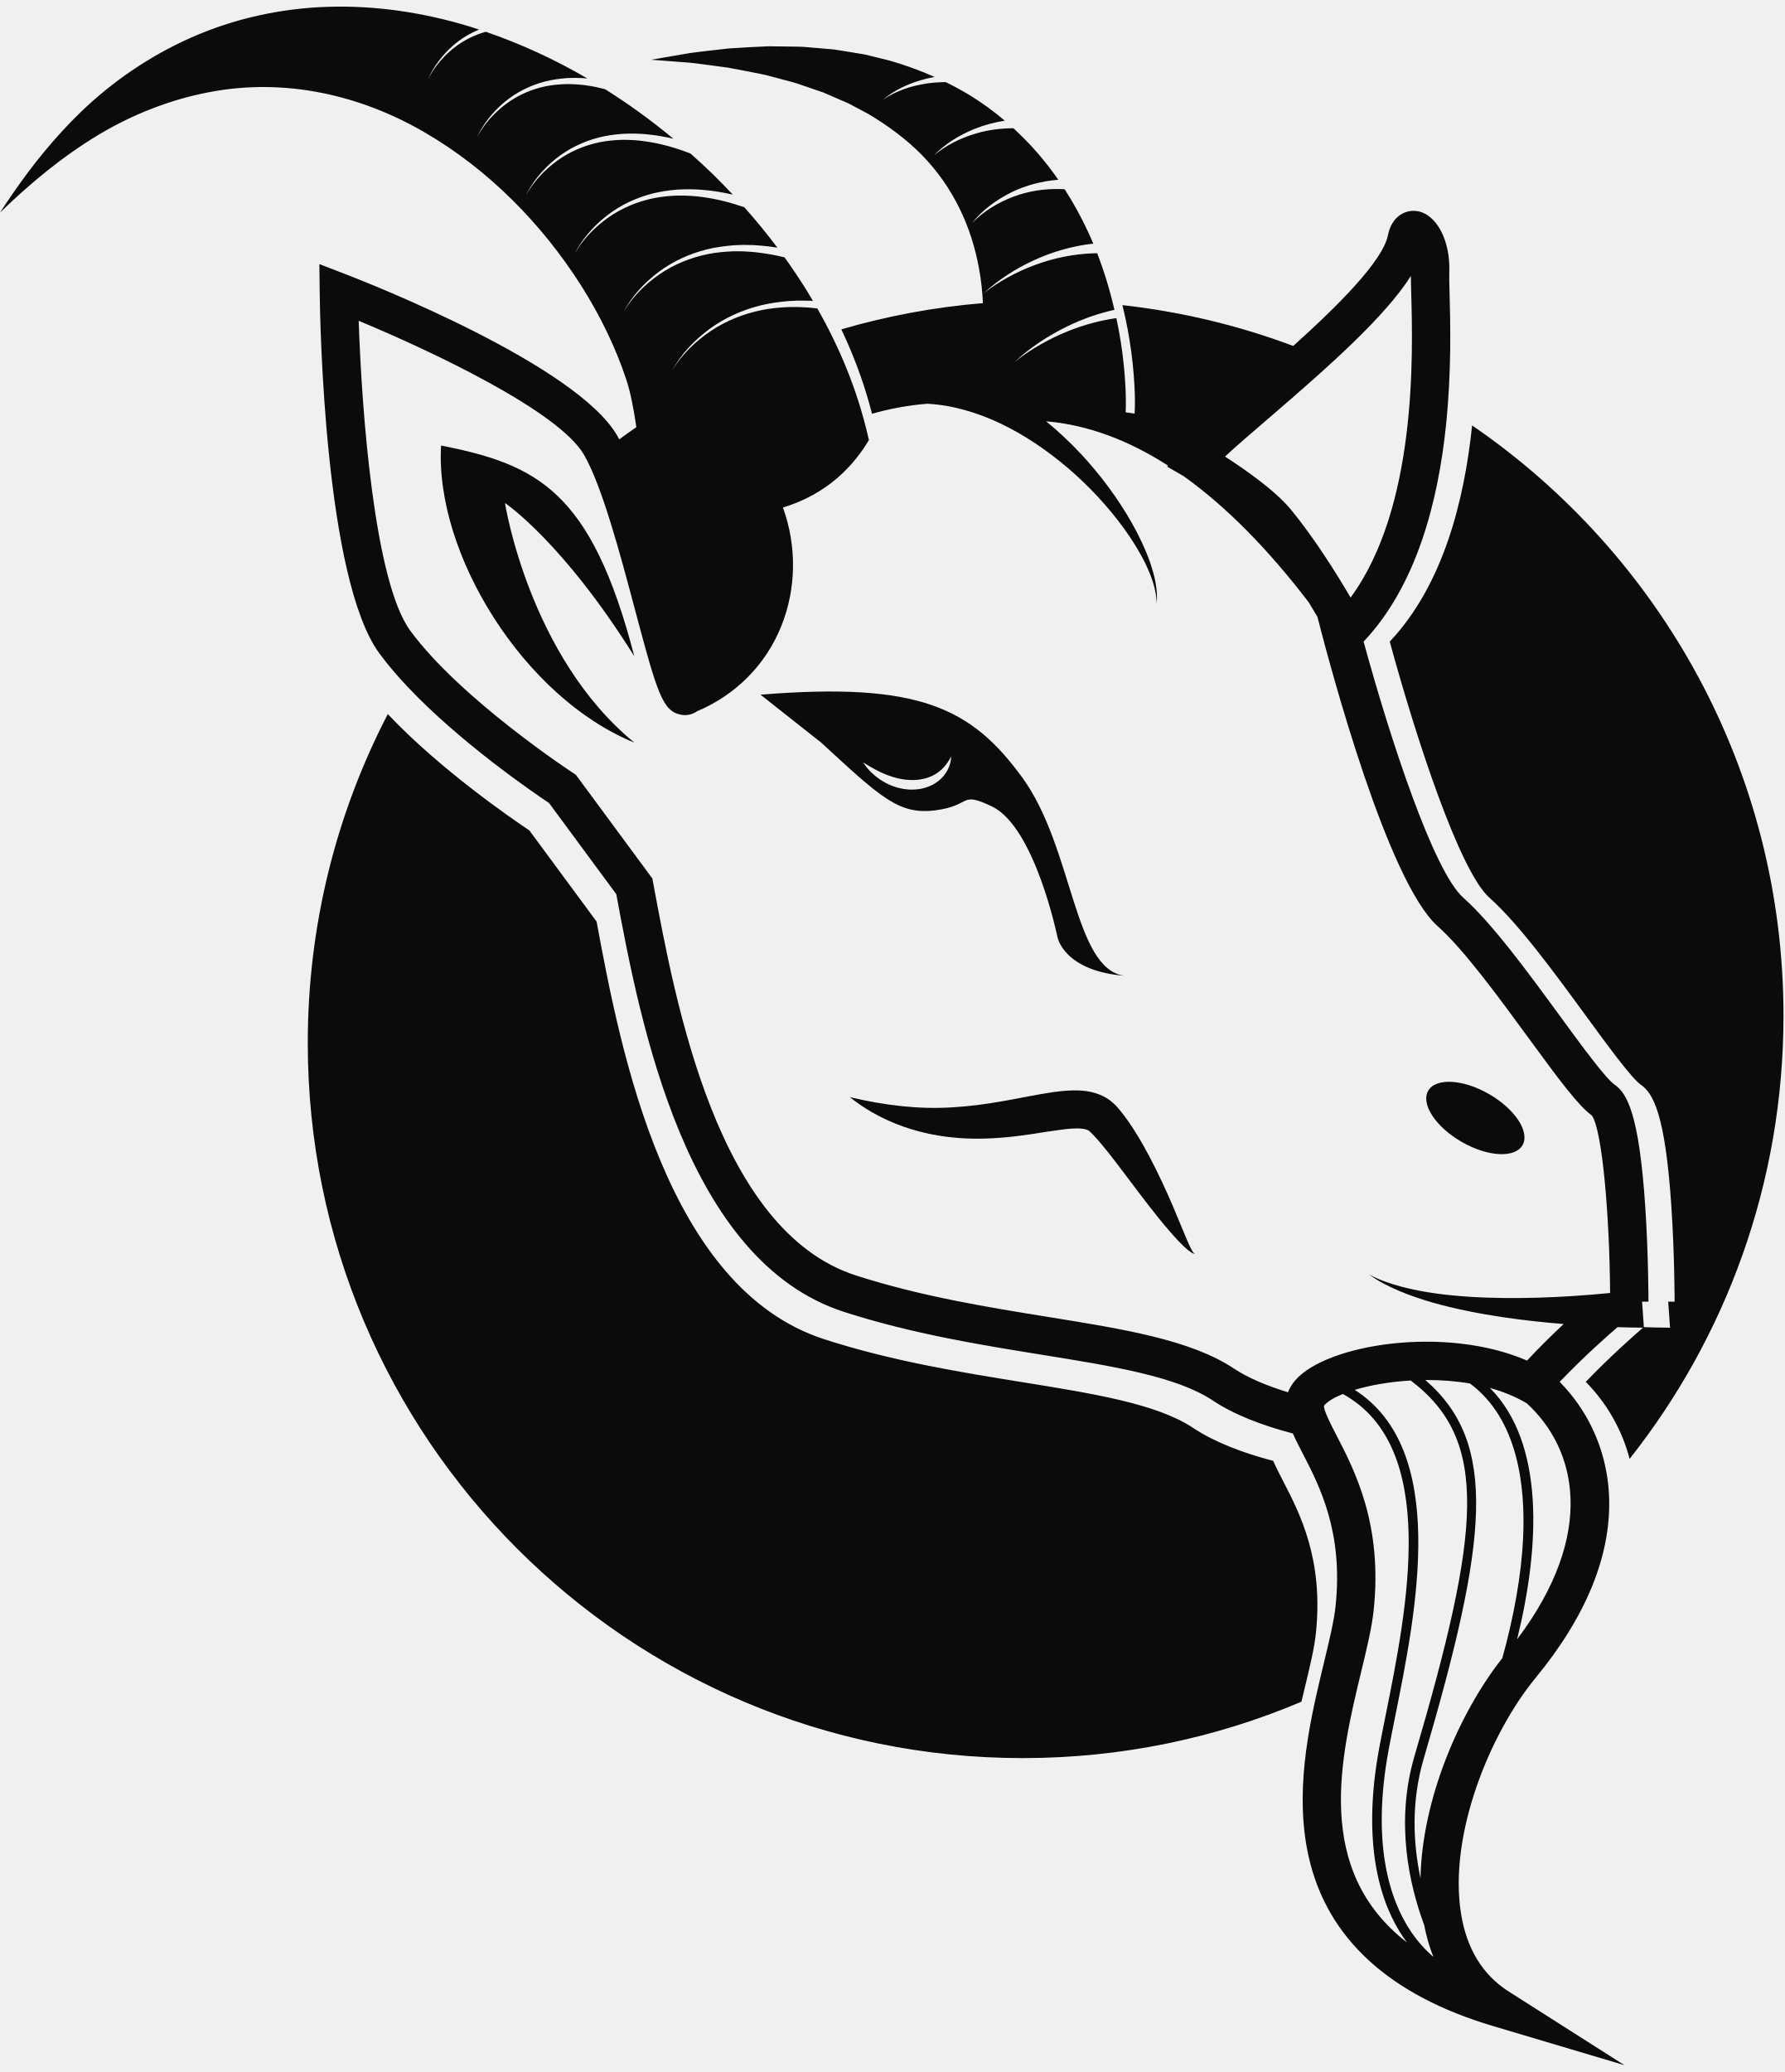
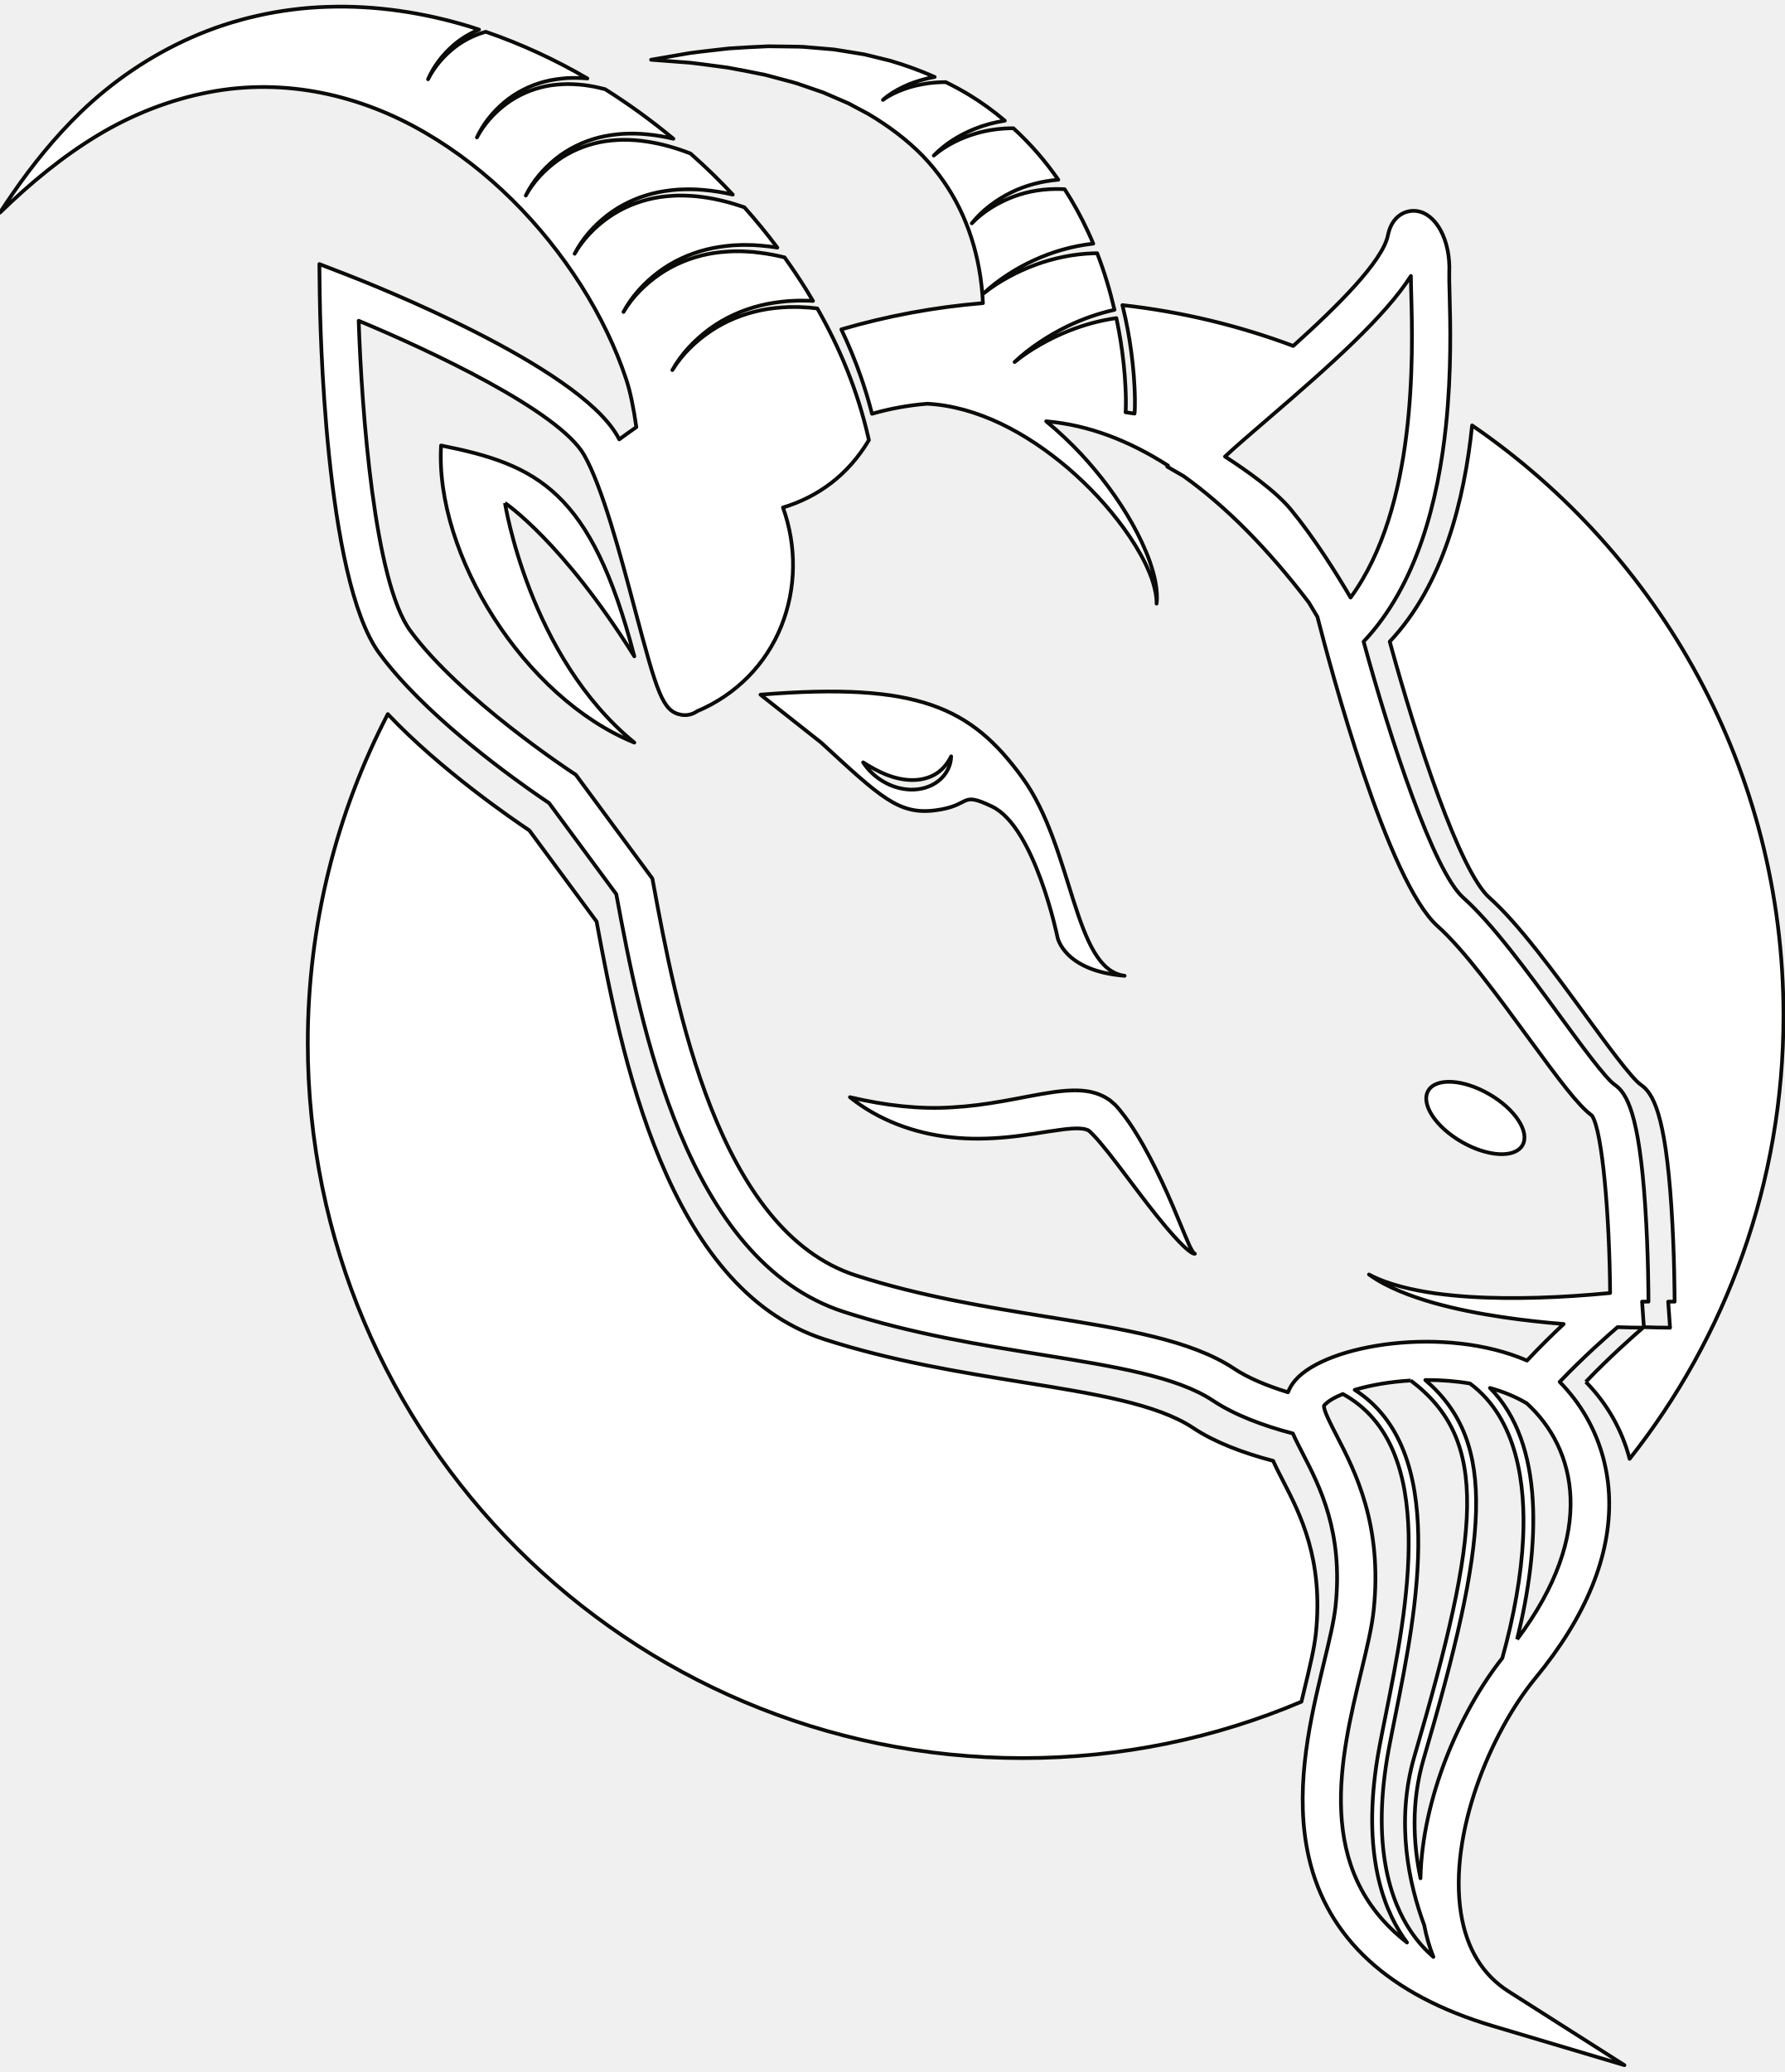
- <svg xmlns="http://www.w3.org/2000/svg" version="1.1" x="0" y="0" width="478" height="555" viewBox="0, 0, 478, 555">
+ <svg xmlns="http://www.w3.org/2000/svg" width="100%" height="100%" viewBox="0 0 478 555" version="1.1" xml:space="preserve" style="fill-rule:evenodd;clip-rule:evenodd;stroke-linejoin:round;stroke-miterlimit:2;">
  <g id="Layer_1">
-     <path d="M299.341,296.588 L300.01,297.376 C301.718,299.472 303.13,301.529 304.418,303.645 C305.725,305.741 306.903,307.865 308.032,310.001 C310.276,314.277 312.29,318.612 314.172,322.994 C315.105,325.19 316.022,327.384 316.923,329.585 C317.381,330.68 317.828,331.782 318.31,332.862 C318.543,333.407 318.785,333.947 319.058,334.465 C319.192,334.727 319.339,334.977 319.498,335.218 C319.661,335.458 319.818,335.711 320.104,335.818 C319.789,335.857 319.477,335.679 319.209,335.529 C318.941,335.363 318.686,335.175 318.443,334.982 C317.955,334.593 317.494,334.179 317.043,333.759 C316.156,332.907 315.314,332.022 314.505,331.118 C312.875,329.317 311.35,327.455 309.845,325.591 C306.854,321.855 304.031,318.046 301.211,314.32 C299.805,312.457 298.396,310.615 296.994,308.827 C295.568,307.066 294.166,305.302 292.734,303.851 L292.205,303.33 L291.948,303.083 L291.821,302.96 L291.754,302.92 L291.56,302.776 L291.319,302.667 C290.961,302.535 290.476,302.36 289.7,302.316 C288.208,302.143 286.081,302.342 283.931,302.643 C281.748,302.913 279.443,303.315 277.091,303.673 C274.729,304.003 272.325,304.376 269.872,304.593 C264.978,305.066 259.939,305.191 254.948,304.646 C244.968,303.628 235.25,299.988 227.69,293.888 C237.144,296.105 246.213,297.185 255.176,296.602 C259.653,296.355 264.091,295.752 268.577,294.964 C273.081,294.194 277.576,293.186 282.575,292.468 C283.2,292.38 283.837,292.309 284.5,292.252 C285.144,292.182 285.821,292.138 286.513,292.108 C287.881,292.038 289.359,292.044 290.96,292.252 C292.54,292.457 294.361,292.969 296.097,293.929 C296.528,294.192 296.96,294.455 297.372,294.747 C297.767,295.07 298.155,295.406 298.531,295.75 L298.799,296 L298.981,296.197 C299.102,296.327 299.23,296.457 299.341,296.588 M135.276,134.731 C135.276,134.731 141.693,175.804 169.931,198.908 C140.409,186.928 116.45,148.421 118.162,119.329 C143.832,124.462 158.379,131.309 169.931,175.804 C150.678,145 135.276,134.731 135.276,134.731 M251.354,209.215 C249.255,210.874 246.515,211.578 243.913,211.5 C241.294,211.423 238.759,210.616 236.587,209.315 C234.404,208.03 232.547,206.271 231.219,204.203 C233.307,205.517 235.34,206.672 237.468,207.517 C239.597,208.339 241.795,208.873 243.986,208.934 C246.174,209 248.338,208.584 250.243,207.559 C252.144,206.527 253.72,204.816 254.804,202.598 C254.775,205.063 253.479,207.606 251.354,209.215 M273.896,208.319 C260.206,189.495 246.087,182.649 203.731,186.073 L219.988,198.908 C235.926,213.562 240.777,218.329 250.617,217.045 C260.458,215.762 256.948,211.817 265.742,216.021 C277.266,221.53 283.31,251.104 283.31,251.104 C283.31,251.104 285.021,260.088 301.277,261.373 C287.588,259.662 287.588,227.146 273.896,208.319 M382.607,292.167 C384.646,288.637 391.952,289.041 398.927,293.068 C405.901,297.094 409.903,303.22 407.865,306.75 C405.827,310.281 398.521,309.877 391.546,305.85 C384.571,301.824 380.569,295.698 382.607,292.167 M349.415,452.614 C349.162,453.663 348.905,454.733 348.646,455.816 C325.7,465.54 300.468,470.919 273.978,470.919 C168.2,470.919 82.45,385.169 82.45,279.391 C82.45,247.617 90.196,217.655 103.89,191.275 C118.024,206.251 137.58,219.609 141.808,222.429 L159.82,246.845 C166.294,281.782 178.452,345.061 220.835,358.734 C239.042,364.607 257.501,367.583 273.788,370.208 C293.21,373.338 309.983,376.043 319.679,382.506 C325.38,386.306 333.046,389.203 341.074,391.3 C341.833,393.027 342.74,394.783 343.661,396.564 C348.281,405.494 354.608,417.723 352.505,437.59 C352.087,441.542 350.849,446.671 349.415,452.614 M406.417,439.112 C412.509,414.441 413.915,386.623 399.143,371.774 C402.661,372.751 406.01,374.097 409.013,375.895 C422.193,387.898 427.938,410.499 406.417,439.112 M364.675,447.689 C366.193,441.396 367.505,435.96 367.994,431.339 C370.422,408.409 362.982,394.029 358.06,384.511 C356.55,381.592 354.48,377.593 354.702,376.512 L354.774,376.418 C355.696,375.363 357.429,374.325 359.74,373.389 C385.639,387.629 376.987,430.715 371.216,459.397 C370.605,462.428 370.032,465.279 369.542,467.891 C364.487,494.842 370.22,510.509 375.918,518.907 C376.251,519.397 376.589,519.86 376.927,520.314 C351.855,500.841 359.086,470.852 364.675,447.689 M377.922,369.78 C399.198,385.858 396.605,410.11 378.913,470.435 C373.725,488.128 377.546,504.903 381.534,515.656 C382.107,518.667 382.93,521.51 383.994,524.173 C382.049,522.5 379.923,520.267 377.938,517.312 C372.571,509.318 367.194,494.335 372.065,468.365 C372.553,465.761 373.125,462.922 373.732,459.904 C379.514,431.181 388.109,388.383 362.917,372.282 C367.04,371.04 372.272,370.111 377.922,369.78 M382.375,369.646 C386.148,369.646 390.019,369.936 393.797,370.584 C406.604,380.059 408.702,397.975 408.027,412.042 C407.561,421.781 405.598,432.892 402.461,444.136 C390.958,458.697 380.964,481.875 380.537,503.102 C378.594,493.883 377.984,482.724 381.376,471.159 C398.499,412.775 401.539,386.592 381.828,369.655 C382.011,369.653 382.191,369.646 382.375,369.646 M345.828,136.497 C341.646,131.417 333.592,125.785 328.168,122.292 C331.218,119.456 335.536,115.749 339.767,112.119 C356.478,97.774 371.08,84.748 377.966,73.925 C377.966,75.183 378.01,76.801 378.063,78.817 C378.498,94.947 379.598,135.857 361.813,160.059 C358.145,153.798 352.163,144.191 345.828,136.497 M424.821,370.143 C430.536,375.955 434.535,383.016 436.56,390.767 C462.37,358.132 477.782,316.897 477.782,272.059 C477.782,206.396 444.733,148.46 394.368,113.954 C392.287,133.952 386.667,156.642 372.299,171.86 C379.546,198.388 391.071,233.384 398.974,240.425 C406.801,247.397 416.323,260.421 424.725,271.914 C430.536,279.862 437.123,288.872 439.537,290.528 C442.825,292.785 446.096,298.296 447.745,323.128 C448.602,336.036 448.611,348.143 448.611,348.653 L446.9,348.653 L447.391,355.631 C445.026,355.621 442.698,355.564 440.381,355.486 L439.9,348.653 L441.611,348.653 C441.611,348.143 441.602,336.036 440.745,323.128 C439.096,298.296 435.825,292.785 432.537,290.528 C430.123,288.872 423.536,279.862 417.725,271.914 C409.323,260.421 399.801,247.397 391.974,240.425 C384.071,233.384 372.546,198.388 365.299,171.86 C379.667,156.642 385.287,133.952 387.368,113.954 C388.883,99.41 388.537,86.293 388.328,78.54 C388.26,76.005 388.206,74.002 388.249,73.004 C388.623,64.404 384.755,57.164 379.442,56.52 C376.359,56.152 372.818,58.008 371.819,63.003 C370.428,69.961 358.287,82.028 346.446,92.662 C331.946,87.227 316.611,83.504 300.686,81.731 C300.973,82.908 301.249,84.087 301.503,85.271 C302.357,89.27 303.012,93.307 303.438,97.417 C303.663,99.475 303.828,101.542 303.929,103.67 C303.993,104.719 304.008,105.824 304.035,106.914 L304.034,108.415 L304.033,108.63 C304.036,108.903 304.017,109.262 304.009,109.573 L303.991,110.057 L303.933,110.783 L301.536,110.429 L301.565,110.057 L301.583,109.573 C301.592,109.262 301.61,108.903 301.608,108.63 L301.61,106.914 C301.583,105.824 301.568,104.719 301.504,103.67 C301.403,101.542 301.236,99.475 301.012,97.417 C300.586,93.307 299.933,89.27 299.077,85.271 L299.063,85.205 C294.8,85.822 290.584,86.936 286.538,88.54 C283.907,89.57 281.345,90.797 278.875,92.2 C276.407,93.602 274.011,95.159 271.806,96.973 C273.87,94.998 276.157,93.253 278.538,91.653 C280.922,90.054 283.422,88.616 286.022,87.365 C289.994,85.435 294.209,83.962 298.56,82.986 C297.359,77.845 295.845,72.771 293.923,67.83 C293.533,67.837 293.143,67.838 292.752,67.857 C287.561,68.046 282.37,69.1 277.426,70.917 C274.952,71.824 272.533,72.907 270.21,74.181 C267.888,75.454 265.629,76.873 263.56,78.555 C265.487,76.711 267.641,75.102 269.88,73.629 C272.121,72.156 274.485,70.859 276.936,69.731 C281.833,67.47 287.112,65.936 292.546,65.298 C292.657,65.285 292.769,65.276 292.879,65.264 C292.414,64.161 291.934,63.063 291.425,61.975 C289.62,58.086 287.544,54.307 285.216,50.692 C284.919,50.675 284.622,50.651 284.325,50.644 C279.997,50.502 275.599,51.13 271.473,52.688 C267.369,54.253 263.449,56.585 260.332,59.824 C263.133,56.296 266.872,53.535 270.966,51.508 C274.849,49.602 279.143,48.505 283.51,48.144 C281.839,45.74 280.055,43.417 278.146,41.206 C276.056,38.784 273.826,36.494 271.486,34.35 C268.143,34.356 264.782,34.781 261.528,35.73 C257.437,36.922 253.473,38.845 250.153,41.664 C253.185,38.526 257.006,36.166 261.107,34.518 C263.692,33.477 266.41,32.756 269.188,32.325 C266.183,29.776 263.014,27.471 259.713,25.458 C257.634,24.196 255.514,23.056 253.368,22.003 C251.693,22.004 250.018,22.109 248.351,22.352 C246.276,22.687 244.191,23.114 242.205,23.863 C240.214,24.58 238.26,25.488 236.531,26.759 C238.127,25.319 240.006,24.202 241.958,23.271 C243.906,22.305 245.992,21.651 248.104,21.092 C248.859,20.904 249.623,20.75 250.391,20.614 C246.448,18.866 242.436,17.423 238.416,16.251 L232.945,14.902 L231.586,14.575 L230.211,14.348 L227.469,13.9 L224.743,13.461 L223.385,13.248 L222.017,13.129 L216.579,12.668 C214.78,12.464 212.97,12.503 211.174,12.466 L207.739,12.423 L205.807,12.399 C202.238,12.566 198.695,12.729 195.184,12.984 C191.673,13.401 188.183,13.748 184.724,14.227 L174.423,16.004 L184.785,16.792 C188.218,17.171 191.627,17.681 195.01,18.116 C198.382,18.712 201.72,19.395 205.026,20.062 L209.911,21.362 C211.528,21.806 213.157,22.171 214.718,22.767 L219.412,24.383 L220.577,24.785 L221.708,25.271 L223.957,26.246 L226.191,27.211 L227.302,27.69 L228.369,28.259 L232.594,30.51 C238.049,33.74 242.993,37.453 247.145,41.7 C255.425,50.267 260.269,60.794 262.276,71.94 C262.842,74.977 263.171,78.078 263.319,81.195 C250.258,82.272 237.57,84.66 225.383,88.226 C227.321,92.294 229.088,96.54 230.637,100.982 C231.745,104.16 232.738,107.442 233.603,110.834 C238.195,109.514 243.187,108.563 248.407,108.145 C254.991,108.484 261.688,110.437 268.017,113.432 C274.45,116.498 280.508,120.623 286.088,125.36 C291.646,130.132 296.736,135.548 301.093,141.537 C303.261,144.535 305.24,147.684 306.876,151.017 C307.65,152.695 308.417,154.399 308.934,156.184 C309.461,157.959 309.871,159.798 309.836,161.686 C310.086,159.813 309.888,157.899 309.557,156.033 C309.237,154.151 308.658,152.335 308.062,150.524 C306.782,146.935 305.126,143.481 303.256,140.153 C299.492,133.505 294.891,127.318 289.647,121.661 C286.727,118.546 283.601,115.588 280.259,112.847 L280.718,112.89 C291.461,113.887 302.206,117.846 312.893,124.703 L312.688,124.995 L317.059,127.523 C328.347,135.577 339.56,146.878 350.628,161.378 C351.467,162.751 352.234,164.04 352.921,165.209 C356.426,178.919 371.675,236.094 385.144,248.092 C392.156,254.338 401.336,266.896 409.436,277.974 C417.807,289.423 422.802,296.138 426.457,298.802 C429.274,302.798 431.196,325.981 431.335,346.339 C428.027,346.663 424.694,346.932 421.387,347.149 C415.239,347.545 409.076,347.745 402.915,347.684 C396.755,347.615 390.593,347.28 384.486,346.439 C381.439,346 378.406,345.434 375.422,344.647 C372.441,343.855 369.496,342.845 366.739,341.379 C369.271,343.211 372.102,344.643 375.006,345.861 C377.916,347.076 380.918,348.076 383.954,348.95 C390.038,350.661 396.257,351.868 402.503,352.801 C407.942,353.608 413.41,354.204 418.891,354.651 C415.903,357.451 412.464,360.817 409.075,364.439 C387.196,354.951 355.465,360.023 347.042,369.662 C346.109,370.729 345.466,371.821 345.044,372.932 C339.175,371.135 334.18,368.981 330.652,366.629 C319.1,358.927 301.306,356.058 280.701,352.737 C264.776,350.169 246.727,347.259 229.266,341.627 C192.239,329.683 181.011,269.052 174.979,236.479 L174.764,235.317 L154.26,207.522 L153.485,207.016 C153.184,206.819 123.306,187.206 109.894,168.917 C100.284,155.813 96.883,110.042 96.092,85.925 C115.391,93.949 149.764,110.108 156.488,121.876 C161.356,130.395 166.203,148.619 170.096,163.262 C176.065,185.707 177.5,190.491 182.417,191.445 C183.947,191.741 185.497,191.39 186.758,190.509 C197.168,186.107 205.159,178.031 209.314,167.682 C213.354,157.621 213.469,146.244 209.748,135.943 C219.202,133.077 227.204,127.222 232.776,117.875 C232.728,117.657 232.674,117.443 232.624,117.227 C229.662,104.252 224.789,92.887 218.963,82.631 C218.849,82.618 218.735,82.601 218.62,82.587 L216.796,82.393 L214.966,82.292 C213.744,82.197 212.523,82.252 211.299,82.245 C208.859,82.35 206.414,82.574 204.014,83.066 C199.221,84.046 194.57,85.881 190.466,88.626 C186.384,91.373 182.716,94.878 180.122,99.129 C182.532,94.767 186.07,91.068 190.099,88.1 C194.15,85.13 198.835,83.037 203.733,81.813 C206.186,81.201 208.697,80.859 211.217,80.643 C212.478,80.594 213.744,80.484 215.008,80.526 L216.905,80.55 L217.791,80.606 C217.223,79.642 216.65,78.682 216.067,77.735 C214.186,74.708 212.218,71.782 210.178,68.94 C207.957,68.393 205.709,67.965 203.44,67.688 L201.709,67.489 L199.971,67.38 C198.811,67.281 197.652,67.327 196.489,67.313 C194.171,67.401 191.849,67.608 189.568,68.074 C185.015,69.006 180.605,70.781 176.732,73.433 C172.88,76.083 169.443,79.472 167.032,83.548 C169.258,79.364 172.561,75.786 176.36,72.911 C180.176,70.034 184.623,67.998 189.286,66.822 C191.621,66.234 194.012,65.91 196.413,65.71 C197.615,65.668 198.82,65.568 200.024,65.616 L201.831,65.647 L203.633,65.773 C205.179,65.892 206.717,66.083 208.247,66.326 C205.43,62.564 202.476,58.967 199.406,55.518 C195.779,54.263 192.056,53.292 188.259,52.79 C186.08,52.466 183.879,52.378 181.678,52.381 C179.482,52.452 177.282,52.644 175.122,53.083 C170.809,53.966 166.638,55.682 162.999,58.241 C159.376,60.797 156.172,64.067 153.942,67.967 C155.985,63.962 159.052,60.505 162.619,57.724 C166.202,54.939 170.409,52.959 174.838,51.831 C177.055,51.269 179.328,50.959 181.61,50.779 C183.893,50.665 186.191,50.649 188.468,50.876 C191.11,51.099 193.727,51.534 196.306,52.126 C194.576,50.284 192.823,48.472 191.028,46.714 C189.058,44.803 187.041,42.946 184.994,41.127 C181.145,39.63 177.156,38.476 173.077,37.893 C171.023,37.564 168.945,37.461 166.867,37.45 C164.793,37.502 162.716,37.679 160.674,38.09 C156.602,38.926 152.672,40.583 149.266,43.05 C145.874,45.515 142.903,48.665 140.852,52.387 C142.714,48.563 145.544,45.229 148.878,42.54 C152.225,39.848 156.195,37.921 160.388,36.839 C162.489,36.304 164.643,36.009 166.807,35.847 C168.971,35.747 171.149,35.748 173.305,35.98 C175.696,36.201 178.063,36.612 180.396,37.163 C174.573,32.327 168.463,27.892 162.103,23.894 C160.713,23.533 159.313,23.214 157.895,22.994 C155.965,22.662 154.01,22.542 152.055,22.519 C150.103,22.554 148.148,22.713 146.226,23.1 C142.395,23.888 138.705,25.488 135.534,27.864 C132.373,30.234 129.635,33.265 127.762,36.807 C129.445,33.167 132.036,29.956 135.137,27.359 C138.247,24.758 141.977,22.885 145.938,21.849 C147.922,21.338 149.959,21.06 152.004,20.915 C153.785,20.839 155.576,20.854 157.353,21.013 C148.701,15.977 139.612,11.757 130.136,8.513 C127.141,9.349 124.287,10.746 121.802,12.679 C118.873,14.958 116.369,17.866 114.673,21.226 C116.177,17.771 118.529,14.687 121.395,12.183 C123.44,10.396 125.8,8.965 128.335,7.926 C127.452,7.638 126.574,7.338 125.685,7.066 C113.433,3.353 100.574,1.41 87.829,1.827 C75.094,2.214 62.557,5.045 51.3,10.026 C40.034,15.013 30.008,21.925 21.575,30.075 C14.662,36.771 8.725,44.148 3.425,51.831 C2.257,53.525 1.108,55.229 0,56.951 C8.142,49.02 16.849,41.863 26.252,36.192 C35.654,30.53 45.812,26.632 56.001,24.694 C76.497,20.735 96.787,25.552 113.834,35.5 C130.952,45.438 145.271,60.132 155.654,76.443 C160.829,84.602 165.001,93.223 167.805,101.755 C168.894,105.045 169.793,109.63 170.47,114.42 C168.927,115.486 167.4,116.575 165.89,117.686 C165.728,117.384 165.567,117.067 165.404,116.782 C154.543,97.775 98.932,75.897 92.627,73.465 L85.559,70.739 L85.646,78.315 C85.735,86.103 86.944,154.984 101.614,174.99 C103.816,177.992 106.389,180.998 109.168,183.942 C123.301,198.918 142.858,212.275 147.087,215.096 L165.098,239.511 C171.572,274.449 183.731,337.729 226.113,351.401 C244.319,357.273 262.778,360.249 279.066,362.875 C298.487,366.005 315.262,368.709 324.957,375.172 C330.657,378.973 338.324,381.87 346.353,383.967 C347.111,385.693 348.018,387.45 348.939,389.231 C353.56,398.161 359.887,410.39 357.783,430.257 C357.365,434.209 356.127,439.338 354.693,445.281 C354.44,446.33 354.183,447.4 353.925,448.483 C350.446,463.054 346.769,480.572 350.617,497.477 C355.563,519.206 372.153,534.415 399.93,542.68 L435.174,553.17 L404.151,533.428 C397.184,528.996 392.89,521.959 391.388,512.517 C388.027,491.404 399.164,464.272 411.349,449.462 C424.896,433 431.532,416.791 431.074,401.287 C430.968,397.678 430.446,394.16 429.56,390.767 C427.535,383.016 423.536,375.955 417.821,370.143 C424.377,363.292 430.994,357.487 433.324,355.485 C435.583,355.559 437.854,355.615 440.157,355.628 C437.699,357.747 431.236,363.44 424.821,370.143" fill="#0B0B09" />
+     <path d="M299.341,296.588L300.01,297.376C301.718,299.472 303.13,301.529 304.418,303.645C305.725,305.741 306.903,307.865 308.032,310.001C310.276,314.277 312.29,318.612 314.172,322.994C315.105,325.19 316.022,327.384 316.923,329.585C317.381,330.68 317.828,331.782 318.31,332.862C318.543,333.407 318.785,333.947 319.058,334.465C319.192,334.727 319.339,334.977 319.498,335.218C319.661,335.458 319.818,335.711 320.104,335.818C319.789,335.857 319.477,335.679 319.209,335.529C318.941,335.363 318.686,335.175 318.443,334.982C317.955,334.593 317.494,334.179 317.043,333.759C316.156,332.907 315.314,332.022 314.505,331.118C312.875,329.317 311.35,327.455 309.845,325.591C306.854,321.855 304.031,318.046 301.211,314.32C299.805,312.457 298.396,310.615 296.994,308.827C295.568,307.066 294.166,305.302 292.734,303.851L292.205,303.33L291.948,303.083L291.821,302.96L291.754,302.92L291.56,302.776L291.319,302.667C290.961,302.535 290.476,302.36 289.7,302.316C288.208,302.143 286.081,302.342 283.931,302.643C281.748,302.913 279.443,303.315 277.091,303.673C274.729,304.003 272.325,304.376 269.872,304.593C264.978,305.066 259.939,305.191 254.948,304.646C244.968,303.628 235.25,299.988 227.69,293.888C237.144,296.105 246.213,297.185 255.176,296.602C259.653,296.355 264.091,295.752 268.577,294.964C273.081,294.194 277.576,293.186 282.575,292.468C283.2,292.38 283.837,292.309 284.5,292.252C285.144,292.182 285.821,292.138 286.513,292.108C287.881,292.038 289.359,292.044 290.96,292.252C292.54,292.457 294.361,292.969 296.097,293.929C296.528,294.192 296.96,294.455 297.372,294.747C297.767,295.07 298.155,295.406 298.531,295.75L298.799,296L298.981,296.197C299.102,296.327 299.23,296.457 299.341,296.588M135.276,134.731C135.276,134.731 141.693,175.804 169.931,198.908C140.409,186.928 116.45,148.421 118.162,119.329C143.832,124.462 158.379,131.309 169.931,175.804C150.678,145 135.276,134.731 135.276,134.731M251.354,209.215C249.255,210.874 246.515,211.578 243.913,211.5C241.294,211.423 238.759,210.616 236.587,209.315C234.404,208.03 232.547,206.271 231.219,204.203C233.307,205.517 235.34,206.672 237.468,207.517C239.597,208.339 241.795,208.873 243.986,208.934C246.174,209 248.338,208.584 250.243,207.559C252.144,206.527 253.72,204.816 254.804,202.598C254.775,205.063 253.479,207.606 251.354,209.215M273.896,208.319C260.206,189.495 246.087,182.649 203.731,186.073L219.988,198.908C235.926,213.562 240.777,218.329 250.617,217.045C260.458,215.762 256.948,211.817 265.742,216.021C277.266,221.53 283.31,251.104 283.31,251.104C283.31,251.104 285.021,260.088 301.277,261.373C287.588,259.662 287.588,227.146 273.896,208.319M382.607,292.167C384.646,288.637 391.952,289.041 398.927,293.068C405.901,297.094 409.903,303.22 407.865,306.75C405.827,310.281 398.521,309.877 391.546,305.85C384.571,301.824 380.569,295.698 382.607,292.167M349.415,452.614C349.162,453.663 348.905,454.733 348.646,455.816C325.7,465.54 300.468,470.919 273.978,470.919C168.2,470.919 82.45,385.169 82.45,279.391C82.45,247.617 90.196,217.655 103.89,191.275C118.024,206.251 137.58,219.609 141.808,222.429L159.82,246.845C166.294,281.782 178.452,345.061 220.835,358.734C239.042,364.607 257.501,367.583 273.788,370.208C293.21,373.338 309.983,376.043 319.679,382.506C325.38,386.306 333.046,389.203 341.074,391.3C341.833,393.027 342.74,394.783 343.661,396.564C348.281,405.494 354.608,417.723 352.505,437.59C352.087,441.542 350.849,446.671 349.415,452.614M406.417,439.112C412.509,414.441 413.915,386.623 399.143,371.774C402.661,372.751 406.01,374.097 409.013,375.895C422.193,387.898 427.938,410.499 406.417,439.112M364.675,447.689C366.193,441.396 367.505,435.96 367.994,431.339C370.422,408.409 362.982,394.029 358.06,384.511C356.55,381.592 354.48,377.593 354.702,376.512L354.774,376.418C355.696,375.363 357.429,374.325 359.74,373.389C385.639,387.629 376.987,430.715 371.216,459.397C370.605,462.428 370.032,465.279 369.542,467.891C364.487,494.842 370.22,510.509 375.918,518.907C376.251,519.397 376.589,519.86 376.927,520.314C351.855,500.841 359.086,470.852 364.675,447.689M377.922,369.78C399.198,385.858 396.605,410.11 378.913,470.435C373.725,488.128 377.546,504.903 381.534,515.656C382.107,518.667 382.93,521.51 383.994,524.173C382.049,522.5 379.923,520.267 377.938,517.312C372.571,509.318 367.194,494.335 372.065,468.365C372.553,465.761 373.125,462.922 373.732,459.904C379.514,431.181 388.109,388.383 362.917,372.282C367.04,371.04 372.272,370.111 377.922,369.78M382.375,369.646C386.148,369.646 390.019,369.936 393.797,370.584C406.604,380.059 408.702,397.975 408.027,412.042C407.561,421.781 405.598,432.892 402.461,444.136C390.958,458.697 380.964,481.875 380.537,503.102C378.594,493.883 377.984,482.724 381.376,471.159C398.499,412.775 401.539,386.592 381.828,369.655C382.011,369.653 382.191,369.646 382.375,369.646M345.828,136.497C341.646,131.417 333.592,125.785 328.168,122.292C331.218,119.456 335.536,115.749 339.767,112.119C356.478,97.774 371.08,84.748 377.966,73.925C377.966,75.183 378.01,76.801 378.063,78.817C378.498,94.947 379.598,135.857 361.813,160.059C358.145,153.798 352.163,144.191 345.828,136.497M424.821,370.143C430.536,375.955 434.535,383.016 436.56,390.767C462.37,358.132 477.782,316.897 477.782,272.059C477.782,206.396 444.733,148.46 394.368,113.954C392.287,133.952 386.667,156.642 372.299,171.86C379.546,198.388 391.071,233.384 398.974,240.425C406.801,247.397 416.323,260.421 424.725,271.914C430.536,279.862 437.123,288.872 439.537,290.528C442.825,292.785 446.096,298.296 447.745,323.128C448.602,336.036 448.611,348.143 448.611,348.653L446.9,348.653L447.391,355.631C445.026,355.621 442.698,355.564 440.381,355.486L439.9,348.653L441.611,348.653C441.611,348.143 441.602,336.036 440.745,323.128C439.096,298.296 435.825,292.785 432.537,290.528C430.123,288.872 423.536,279.862 417.725,271.914C409.323,260.421 399.801,247.397 391.974,240.425C384.071,233.384 372.546,198.388 365.299,171.86C379.667,156.642 385.287,133.952 387.368,113.954C388.883,99.41 388.537,86.293 388.328,78.54C388.26,76.005 388.206,74.002 388.249,73.004C388.623,64.404 384.755,57.164 379.442,56.52C376.359,56.152 372.818,58.008 371.819,63.003C370.428,69.961 358.287,82.028 346.446,92.662C331.946,87.227 316.611,83.504 300.686,81.731C300.973,82.908 301.249,84.087 301.503,85.271C302.357,89.27 303.012,93.307 303.438,97.417C303.663,99.475 303.828,101.542 303.929,103.67C303.993,104.719 304.008,105.824 304.035,106.914L304.034,108.415L304.033,108.63C304.036,108.903 304.017,109.262 304.009,109.573L303.991,110.057L303.933,110.783L301.536,110.429L301.565,110.057L301.583,109.573C301.592,109.262 301.61,108.903 301.608,108.63L301.61,106.914C301.583,105.824 301.568,104.719 301.504,103.67C301.403,101.542 301.236,99.475 301.012,97.417C300.586,93.307 299.933,89.27 299.077,85.271L299.063,85.205C294.8,85.822 290.584,86.936 286.538,88.54C283.907,89.57 281.345,90.797 278.875,92.2C276.407,93.602 274.011,95.159 271.806,96.973C273.87,94.998 276.157,93.253 278.538,91.653C280.922,90.054 283.422,88.616 286.022,87.365C289.994,85.435 294.209,83.962 298.56,82.986C297.359,77.845 295.845,72.771 293.923,67.83C293.533,67.837 293.143,67.838 292.752,67.857C287.561,68.046 282.37,69.1 277.426,70.917C274.952,71.824 272.533,72.907 270.21,74.181C267.888,75.454 265.629,76.873 263.56,78.555C265.487,76.711 267.641,75.102 269.88,73.629C272.121,72.156 274.485,70.859 276.936,69.731C281.833,67.47 287.112,65.936 292.546,65.298C292.657,65.285 292.769,65.276 292.879,65.264C292.414,64.161 291.934,63.063 291.425,61.975C289.62,58.086 287.544,54.307 285.216,50.692C284.919,50.675 284.622,50.651 284.325,50.644C279.997,50.502 275.599,51.13 271.473,52.688C267.369,54.253 263.449,56.585 260.332,59.824C263.133,56.296 266.872,53.535 270.966,51.508C274.849,49.602 279.143,48.505 283.51,48.144C281.839,45.74 280.055,43.417 278.146,41.206C276.056,38.784 273.826,36.494 271.486,34.35C268.143,34.356 264.782,34.781 261.528,35.73C257.437,36.922 253.473,38.845 250.153,41.664C253.185,38.526 257.006,36.166 261.107,34.518C263.692,33.477 266.41,32.756 269.188,32.325C266.183,29.776 263.014,27.471 259.713,25.458C257.634,24.196 255.514,23.056 253.368,22.003C251.693,22.004 250.018,22.109 248.351,22.352C246.276,22.687 244.191,23.114 242.205,23.863C240.214,24.58 238.26,25.488 236.531,26.759C238.127,25.319 240.006,24.202 241.958,23.271C243.906,22.305 245.992,21.651 248.104,21.092C248.859,20.904 249.623,20.75 250.391,20.614C246.448,18.866 242.436,17.423 238.416,16.251L232.945,14.902L231.586,14.575L230.211,14.348L227.469,13.9L224.743,13.461L223.385,13.248L222.017,13.129L216.579,12.668C214.78,12.464 212.97,12.503 211.174,12.466L207.739,12.423L205.807,12.399C202.238,12.566 198.695,12.729 195.184,12.984C191.673,13.401 188.183,13.748 184.724,14.227L174.423,16.004L184.785,16.792C188.218,17.171 191.627,17.681 195.01,18.116C198.382,18.712 201.72,19.395 205.026,20.062L209.911,21.362C211.528,21.806 213.157,22.171 214.718,22.767L219.412,24.383L220.577,24.785L221.708,25.271L223.957,26.246L226.191,27.211L227.302,27.69L228.369,28.259L232.594,30.51C238.049,33.74 242.993,37.453 247.145,41.7C255.425,50.267 260.269,60.794 262.276,71.94C262.842,74.977 263.171,78.078 263.319,81.195C250.258,82.272 237.57,84.66 225.383,88.226C227.321,92.294 229.088,96.54 230.637,100.982C231.745,104.16 232.738,107.442 233.603,110.834C238.195,109.514 243.187,108.563 248.407,108.145C254.991,108.484 261.688,110.437 268.017,113.432C274.45,116.498 280.508,120.623 286.088,125.36C291.646,130.132 296.736,135.548 301.093,141.537C303.261,144.535 305.24,147.684 306.876,151.017C307.65,152.695 308.417,154.399 308.934,156.184C309.461,157.959 309.871,159.798 309.836,161.686C310.086,159.813 309.888,157.899 309.557,156.033C309.237,154.151 308.658,152.335 308.062,150.524C306.782,146.935 305.126,143.481 303.256,140.153C299.492,133.505 294.891,127.318 289.647,121.661C286.727,118.546 283.601,115.588 280.259,112.847L280.718,112.89C291.461,113.887 302.206,117.846 312.893,124.703L312.688,124.995L317.059,127.523C328.347,135.577 339.56,146.878 350.628,161.378C351.467,162.751 352.234,164.04 352.921,165.209C356.426,178.919 371.675,236.094 385.144,248.092C392.156,254.338 401.336,266.896 409.436,277.974C417.807,289.423 422.802,296.138 426.457,298.802C429.274,302.798 431.196,325.981 431.335,346.339C428.027,346.663 424.694,346.932 421.387,347.149C415.239,347.545 409.076,347.745 402.915,347.684C396.755,347.615 390.593,347.28 384.486,346.439C381.439,346 378.406,345.434 375.422,344.647C372.441,343.855 369.496,342.845 366.739,341.379C369.271,343.211 372.102,344.643 375.006,345.861C377.916,347.076 380.918,348.076 383.954,348.95C390.038,350.661 396.257,351.868 402.503,352.801C407.942,353.608 413.41,354.204 418.891,354.651C415.903,357.451 412.464,360.817 409.075,364.439C387.196,354.951 355.465,360.023 347.042,369.662C346.109,370.729 345.466,371.821 345.044,372.932C339.175,371.135 334.18,368.981 330.652,366.629C319.1,358.927 301.306,356.058 280.701,352.737C264.776,350.169 246.727,347.259 229.266,341.627C192.239,329.683 181.011,269.052 174.979,236.479L174.764,235.317L154.26,207.522L153.485,207.016C153.184,206.819 123.306,187.206 109.894,168.917C100.284,155.813 96.883,110.042 96.092,85.925C115.391,93.949 149.764,110.108 156.488,121.876C161.356,130.395 166.203,148.619 170.096,163.262C176.065,185.707 177.5,190.491 182.417,191.445C183.947,191.741 185.497,191.39 186.758,190.509C197.168,186.107 205.159,178.031 209.314,167.682C213.354,157.621 213.469,146.244 209.748,135.943C219.202,133.077 227.204,127.222 232.776,117.875C232.728,117.657 232.674,117.443 232.624,117.227C229.662,104.252 224.789,92.887 218.963,82.631C218.849,82.618 218.735,82.601 218.62,82.587L216.796,82.393L214.966,82.292C213.744,82.197 212.523,82.252 211.299,82.245C208.859,82.35 206.414,82.574 204.014,83.066C199.221,84.046 194.57,85.881 190.466,88.626C186.384,91.373 182.716,94.878 180.122,99.129C182.532,94.767 186.07,91.068 190.099,88.1C194.15,85.13 198.835,83.037 203.733,81.813C206.186,81.201 208.697,80.859 211.217,80.643C212.478,80.594 213.744,80.484 215.008,80.526L216.905,80.55L217.791,80.606C217.223,79.642 216.65,78.682 216.067,77.735C214.186,74.708 212.218,71.782 210.178,68.94C207.957,68.393 205.709,67.965 203.44,67.688L201.709,67.489L199.971,67.38C198.811,67.281 197.652,67.327 196.489,67.313C194.171,67.401 191.849,67.608 189.568,68.074C185.015,69.006 180.605,70.781 176.732,73.433C172.88,76.083 169.443,79.472 167.032,83.548C169.258,79.364 172.561,75.786 176.36,72.911C180.176,70.034 184.623,67.998 189.286,66.822C191.621,66.234 194.012,65.91 196.413,65.71C197.615,65.668 198.82,65.568 200.024,65.616L201.831,65.647L203.633,65.773C205.179,65.892 206.717,66.083 208.247,66.326C205.43,62.564 202.476,58.967 199.406,55.518C195.779,54.263 192.056,53.292 188.259,52.79C186.08,52.466 183.879,52.378 181.678,52.381C179.482,52.452 177.282,52.644 175.122,53.083C170.809,53.966 166.638,55.682 162.999,58.241C159.376,60.797 156.172,64.067 153.942,67.967C155.985,63.962 159.052,60.505 162.619,57.724C166.202,54.939 170.409,52.959 174.838,51.831C177.055,51.269 179.328,50.959 181.61,50.779C183.893,50.665 186.191,50.649 188.468,50.876C191.11,51.099 193.727,51.534 196.306,52.126C194.576,50.284 192.823,48.472 191.028,46.714C189.058,44.803 187.041,42.946 184.994,41.127C181.145,39.63 177.156,38.476 173.077,37.893C171.023,37.564 168.945,37.461 166.867,37.45C164.793,37.502 162.716,37.679 160.674,38.09C156.602,38.926 152.672,40.583 149.266,43.05C145.874,45.515 142.903,48.665 140.852,52.387C142.714,48.563 145.544,45.229 148.878,42.54C152.225,39.848 156.195,37.921 160.388,36.839C162.489,36.304 164.643,36.009 166.807,35.847C168.971,35.747 171.149,35.748 173.305,35.98C175.696,36.201 178.063,36.612 180.396,37.163C174.573,32.327 168.463,27.892 162.103,23.894C160.713,23.533 159.313,23.214 157.895,22.994C155.965,22.662 154.01,22.542 152.055,22.519C150.103,22.554 148.148,22.713 146.226,23.1C142.395,23.888 138.705,25.488 135.534,27.864C132.373,30.234 129.635,33.265 127.762,36.807C129.445,33.167 132.036,29.956 135.137,27.359C138.247,24.758 141.977,22.885 145.938,21.849C147.922,21.338 149.959,21.06 152.004,20.915C153.785,20.839 155.576,20.854 157.353,21.013C148.701,15.977 139.612,11.757 130.136,8.513C127.141,9.349 124.287,10.746 121.802,12.679C118.873,14.958 116.369,17.866 114.673,21.226C116.177,17.771 118.529,14.687 121.395,12.183C123.44,10.396 125.8,8.965 128.335,7.926C127.452,7.638 126.574,7.338 125.685,7.066C113.433,3.353 100.574,1.41 87.829,1.827C75.094,2.214 62.557,5.045 51.3,10.026C40.034,15.013 30.008,21.925 21.575,30.075C14.662,36.771 8.725,44.148 3.425,51.831C2.257,53.525 1.108,55.229 0,56.951C8.142,49.02 16.849,41.863 26.252,36.192C35.654,30.53 45.812,26.632 56.001,24.694C76.497,20.735 96.787,25.552 113.834,35.5C130.952,45.438 145.271,60.132 155.654,76.443C160.829,84.602 165.001,93.223 167.805,101.755C168.894,105.045 169.793,109.63 170.47,114.42C168.927,115.486 167.4,116.575 165.89,117.686C165.728,117.384 165.567,117.067 165.404,116.782C154.543,97.775 98.932,75.897 92.627,73.465L85.559,70.739L85.646,78.315C85.735,86.103 86.944,154.984 101.614,174.99C103.816,177.992 106.389,180.998 109.168,183.942C123.301,198.918 142.858,212.275 147.087,215.096L165.098,239.511C171.572,274.449 183.731,337.729 226.113,351.401C244.319,357.273 262.778,360.249 279.066,362.875C298.487,366.005 315.262,368.709 324.957,375.172C330.657,378.973 338.324,381.87 346.353,383.967C347.111,385.693 348.018,387.45 348.939,389.231C353.56,398.161 359.887,410.39 357.783,430.257C357.365,434.209 356.127,439.338 354.693,445.281C354.44,446.33 354.183,447.4 353.925,448.483C350.446,463.054 346.769,480.572 350.617,497.477C355.563,519.206 372.153,534.415 399.93,542.68L435.174,553.17L404.151,533.428C397.184,528.996 392.89,521.959 391.388,512.517C388.027,491.404 399.164,464.272 411.349,449.462C424.896,433 431.532,416.791 431.074,401.287C430.968,397.678 430.446,394.16 429.56,390.767C427.535,383.016 423.536,375.955 417.821,370.143C424.377,363.292 430.994,357.487 433.324,355.485C435.583,355.559 437.854,355.615 440.157,355.628C437.699,357.747 431.236,363.44 424.821,370.143" style="fill:white;fill-rule:nonzero;stroke:rgb(11,11,9);stroke-width:1px;" />
  </g>
</svg>
